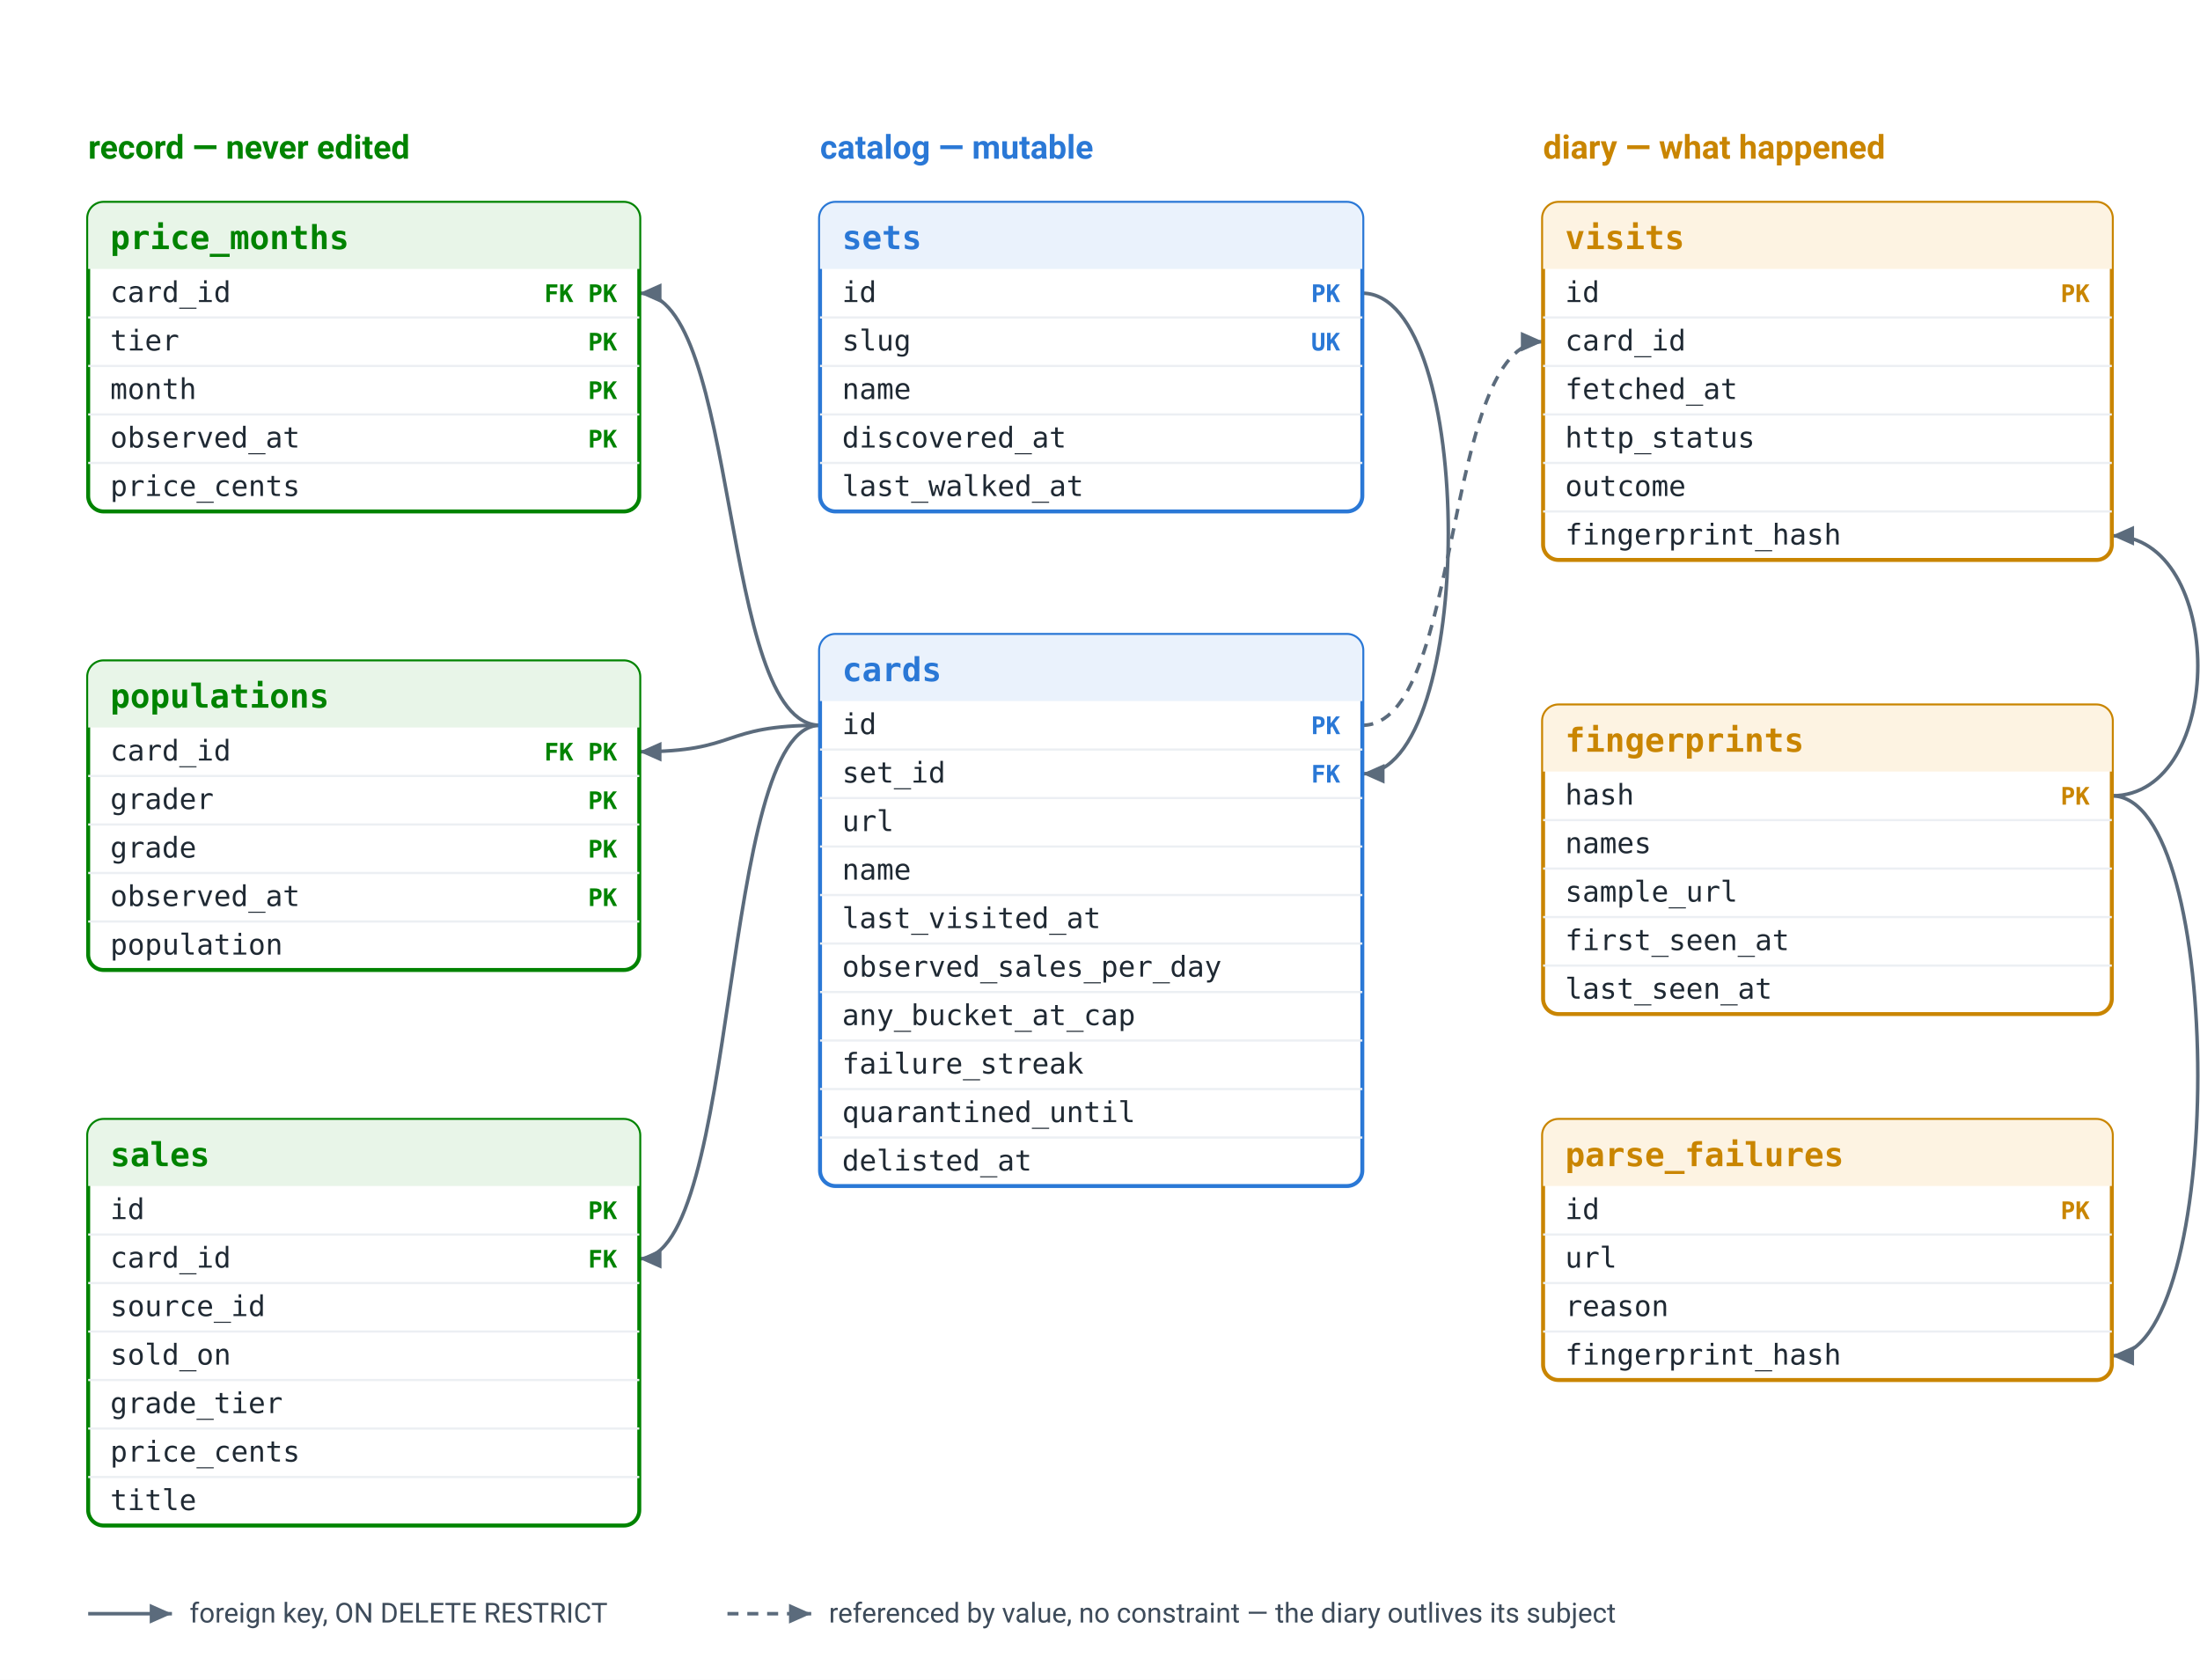
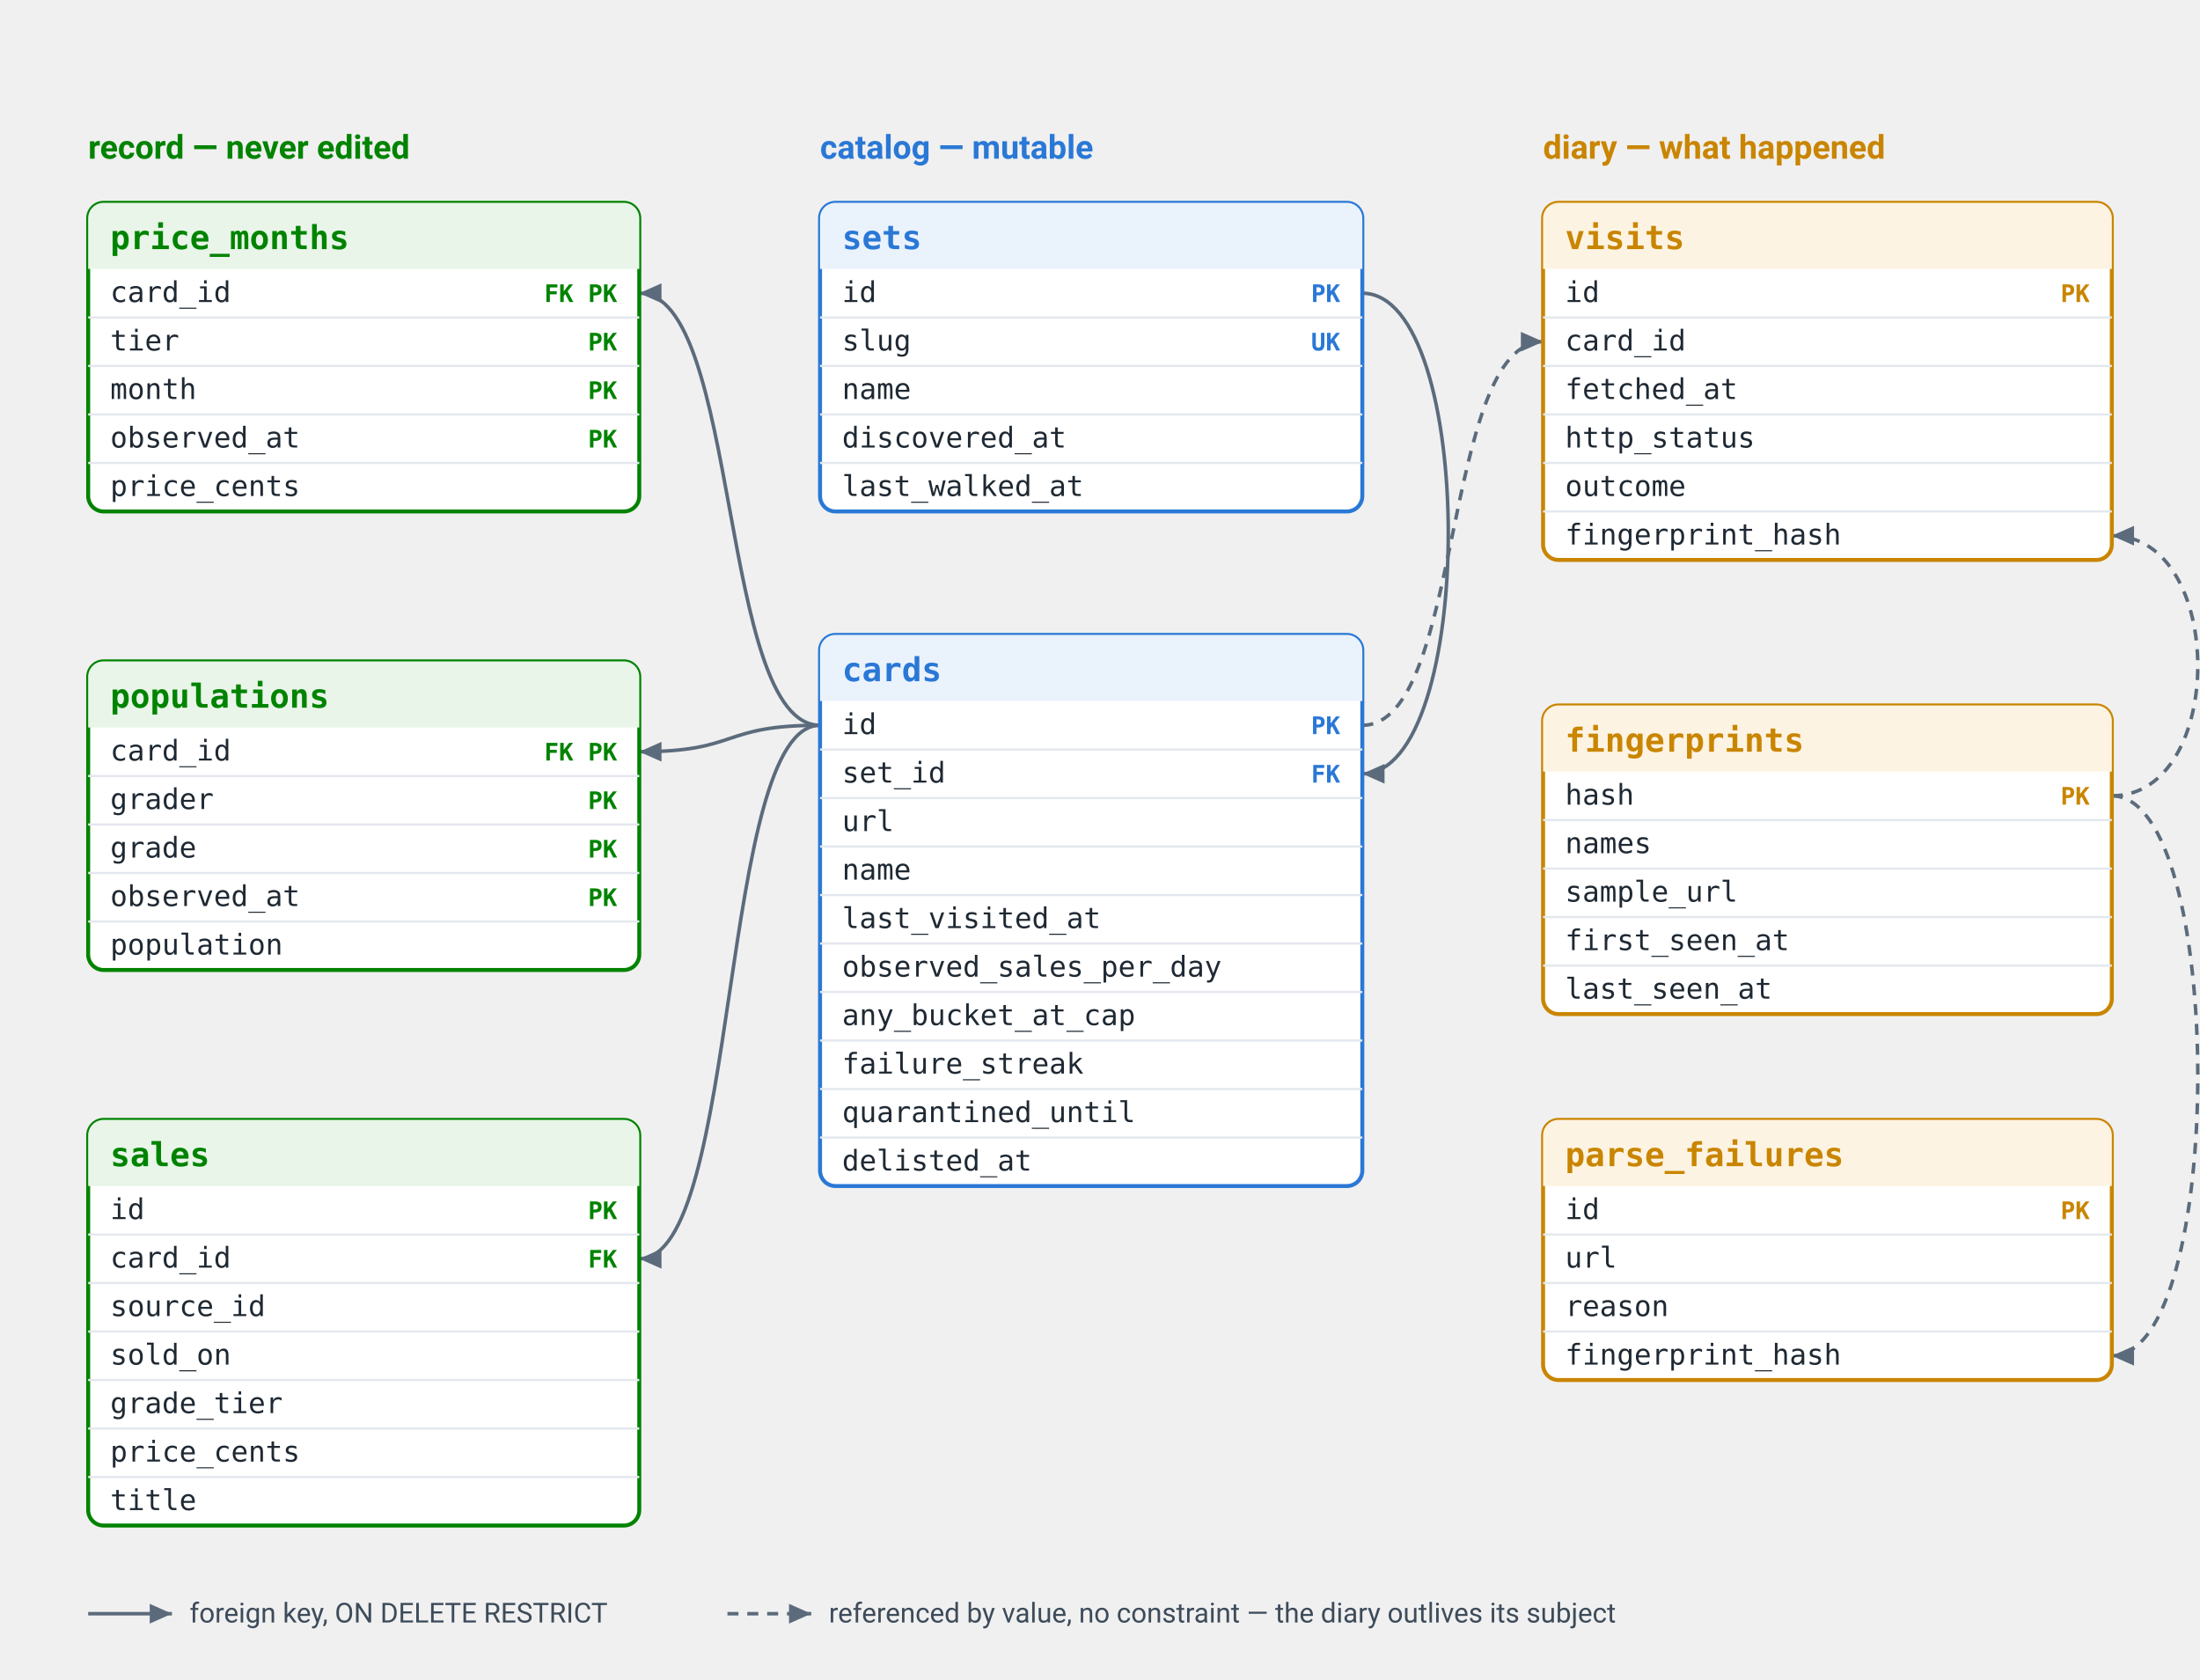
<svg xmlns="http://www.w3.org/2000/svg" viewBox="0 0 998 762" width="998" height="762" font-family="ui-sans-serif,-apple-system,Segoe UI,Roboto,Helvetica,Arial,sans-serif">
-   <rect width="998" height="762" fill="#ffffff" />
  <defs>
    <marker id="a" viewBox="0 0 10 10" refX="9" refY="5" markerWidth="7" markerHeight="7" orient="auto-start-reverse">
      <path d="M0,1 L9,5 L0,9 z" fill="#5b6b7c" />
    </marker>
  </defs>
  <text x="40" y="72" font-size="15" font-weight="700" fill="#008300">record — never edited</text>
  <text x="372" y="72" font-size="15" font-weight="700" fill="#2a78d6">catalog — mutable</text>
  <text x="700" y="72" font-size="15" font-weight="700" fill="#c98500">diary — what happened</text>
  <path d="M618,133 C670,133 670,351 618,351" fill="none" stroke="#5b6b7c" stroke-width="1.6" marker-end="url(#a)" />
  <path d="M372,329 C326,329 336,133 290,133" fill="none" stroke="#5b6b7c" stroke-width="1.6" marker-end="url(#a)" />
  <path d="M372,329 C326,329 336,341 290,341" fill="none" stroke="#5b6b7c" stroke-width="1.6" marker-end="url(#a)" />
  <path d="M372,329 C326,329 336,571 290,571" fill="none" stroke="#5b6b7c" stroke-width="1.6" marker-end="url(#a)" />
  <path d="M618,329 C664,329 654,155 700,155" fill="none" stroke="#5b6b7c" stroke-width="1.6" stroke-dasharray="5 4" marker-end="url(#a)" />
-   <path d="M958,361 C1010,361 1010,243 958,243" fill="none" stroke="#5b6b7c" stroke-width="1.6" marker-end="url(#a)" />
-   <path d="M958,361 C1010,361 1010,615 958,615" fill="none" stroke="#5b6b7c" stroke-width="1.6" marker-end="url(#a)" />
+   <path d="M958,361 C1010,361 1010,243 958,243" fill="none" stroke="#5b6b7c" stroke-width="1.6" stroke-dasharray="5 4" marker-end="url(#a)" />
+   <path d="M958,361 C1010,361 1010,615 958,615" fill="none" stroke="#5b6b7c" stroke-width="1.6" stroke-dasharray="5 4" marker-end="url(#a)" />
  <rect x="40" y="92" width="250" height="140" rx="7" fill="#ffffff" stroke="#008300" stroke-width="1.8" />
  <path d="M40,122 L40,99 A7,7 0 0 1 47,92 L283,92 A7,7 0 0 1 290,99 L290,122 Z" fill="#e8f5e8" />
  <text x="50" y="113" font-size="15" font-weight="700" fill="#008300" font-family="ui-monospace,SFMono-Regular,Menlo,Consolas,monospace">price_months</text>
  <text x="50" y="137" font-size="13" fill="#1f2933" font-family="ui-monospace,SFMono-Regular,Menlo,Consolas,monospace">card_id</text>
  <text x="280" y="137" font-size="11" text-anchor="end" font-weight="700" fill="#008300" font-family="ui-monospace,SFMono-Regular,Menlo,Consolas,monospace">FK PK</text>
-   <line x1="40" y1="144" x2="290" y2="144" stroke="#eceff3" />
+   <line x1="40" y1="144" x2="290" y2="144" stroke="#e4e8ee" />
  <text x="50" y="159" font-size="13" fill="#1f2933" font-family="ui-monospace,SFMono-Regular,Menlo,Consolas,monospace">tier</text>
  <text x="280" y="159" font-size="11" text-anchor="end" font-weight="700" fill="#008300" font-family="ui-monospace,SFMono-Regular,Menlo,Consolas,monospace">PK</text>
-   <line x1="40" y1="166" x2="290" y2="166" stroke="#eceff3" />
+   <line x1="40" y1="166" x2="290" y2="166" stroke="#e4e8ee" />
  <text x="50" y="181" font-size="13" fill="#1f2933" font-family="ui-monospace,SFMono-Regular,Menlo,Consolas,monospace">month</text>
  <text x="280" y="181" font-size="11" text-anchor="end" font-weight="700" fill="#008300" font-family="ui-monospace,SFMono-Regular,Menlo,Consolas,monospace">PK</text>
-   <line x1="40" y1="188" x2="290" y2="188" stroke="#eceff3" />
+   <line x1="40" y1="188" x2="290" y2="188" stroke="#e4e8ee" />
  <text x="50" y="203" font-size="13" fill="#1f2933" font-family="ui-monospace,SFMono-Regular,Menlo,Consolas,monospace">observed_at</text>
  <text x="280" y="203" font-size="11" text-anchor="end" font-weight="700" fill="#008300" font-family="ui-monospace,SFMono-Regular,Menlo,Consolas,monospace">PK</text>
-   <line x1="40" y1="210" x2="290" y2="210" stroke="#eceff3" />
+   <line x1="40" y1="210" x2="290" y2="210" stroke="#e4e8ee" />
  <text x="50" y="225" font-size="13" fill="#1f2933" font-family="ui-monospace,SFMono-Regular,Menlo,Consolas,monospace">price_cents</text>
  <rect x="40" y="300" width="250" height="140" rx="7" fill="#ffffff" stroke="#008300" stroke-width="1.8" />
  <path d="M40,330 L40,307 A7,7 0 0 1 47,300 L283,300 A7,7 0 0 1 290,307 L290,330 Z" fill="#e8f5e8" />
  <text x="50" y="321" font-size="15" font-weight="700" fill="#008300" font-family="ui-monospace,SFMono-Regular,Menlo,Consolas,monospace">populations</text>
  <text x="50" y="345" font-size="13" fill="#1f2933" font-family="ui-monospace,SFMono-Regular,Menlo,Consolas,monospace">card_id</text>
  <text x="280" y="345" font-size="11" text-anchor="end" font-weight="700" fill="#008300" font-family="ui-monospace,SFMono-Regular,Menlo,Consolas,monospace">FK PK</text>
-   <line x1="40" y1="352" x2="290" y2="352" stroke="#eceff3" />
+   <line x1="40" y1="352" x2="290" y2="352" stroke="#e4e8ee" />
  <text x="50" y="367" font-size="13" fill="#1f2933" font-family="ui-monospace,SFMono-Regular,Menlo,Consolas,monospace">grader</text>
  <text x="280" y="367" font-size="11" text-anchor="end" font-weight="700" fill="#008300" font-family="ui-monospace,SFMono-Regular,Menlo,Consolas,monospace">PK</text>
-   <line x1="40" y1="374" x2="290" y2="374" stroke="#eceff3" />
+   <line x1="40" y1="374" x2="290" y2="374" stroke="#e4e8ee" />
  <text x="50" y="389" font-size="13" fill="#1f2933" font-family="ui-monospace,SFMono-Regular,Menlo,Consolas,monospace">grade</text>
  <text x="280" y="389" font-size="11" text-anchor="end" font-weight="700" fill="#008300" font-family="ui-monospace,SFMono-Regular,Menlo,Consolas,monospace">PK</text>
-   <line x1="40" y1="396" x2="290" y2="396" stroke="#eceff3" />
+   <line x1="40" y1="396" x2="290" y2="396" stroke="#e4e8ee" />
  <text x="50" y="411" font-size="13" fill="#1f2933" font-family="ui-monospace,SFMono-Regular,Menlo,Consolas,monospace">observed_at</text>
  <text x="280" y="411" font-size="11" text-anchor="end" font-weight="700" fill="#008300" font-family="ui-monospace,SFMono-Regular,Menlo,Consolas,monospace">PK</text>
-   <line x1="40" y1="418" x2="290" y2="418" stroke="#eceff3" />
+   <line x1="40" y1="418" x2="290" y2="418" stroke="#e4e8ee" />
  <text x="50" y="433" font-size="13" fill="#1f2933" font-family="ui-monospace,SFMono-Regular,Menlo,Consolas,monospace">population</text>
  <rect x="40" y="508" width="250" height="184" rx="7" fill="#ffffff" stroke="#008300" stroke-width="1.8" />
  <path d="M40,538 L40,515 A7,7 0 0 1 47,508 L283,508 A7,7 0 0 1 290,515 L290,538 Z" fill="#e8f5e8" />
  <text x="50" y="529" font-size="15" font-weight="700" fill="#008300" font-family="ui-monospace,SFMono-Regular,Menlo,Consolas,monospace">sales</text>
  <text x="50" y="553" font-size="13" fill="#1f2933" font-family="ui-monospace,SFMono-Regular,Menlo,Consolas,monospace">id</text>
  <text x="280" y="553" font-size="11" text-anchor="end" font-weight="700" fill="#008300" font-family="ui-monospace,SFMono-Regular,Menlo,Consolas,monospace">PK</text>
-   <line x1="40" y1="560" x2="290" y2="560" stroke="#eceff3" />
+   <line x1="40" y1="560" x2="290" y2="560" stroke="#e4e8ee" />
  <text x="50" y="575" font-size="13" fill="#1f2933" font-family="ui-monospace,SFMono-Regular,Menlo,Consolas,monospace">card_id</text>
  <text x="280" y="575" font-size="11" text-anchor="end" font-weight="700" fill="#008300" font-family="ui-monospace,SFMono-Regular,Menlo,Consolas,monospace">FK</text>
-   <line x1="40" y1="582" x2="290" y2="582" stroke="#eceff3" />
+   <line x1="40" y1="582" x2="290" y2="582" stroke="#e4e8ee" />
  <text x="50" y="597" font-size="13" fill="#1f2933" font-family="ui-monospace,SFMono-Regular,Menlo,Consolas,monospace">source_id</text>
-   <line x1="40" y1="604" x2="290" y2="604" stroke="#eceff3" />
+   <line x1="40" y1="604" x2="290" y2="604" stroke="#e4e8ee" />
  <text x="50" y="619" font-size="13" fill="#1f2933" font-family="ui-monospace,SFMono-Regular,Menlo,Consolas,monospace">sold_on</text>
-   <line x1="40" y1="626" x2="290" y2="626" stroke="#eceff3" />
+   <line x1="40" y1="626" x2="290" y2="626" stroke="#e4e8ee" />
  <text x="50" y="641" font-size="13" fill="#1f2933" font-family="ui-monospace,SFMono-Regular,Menlo,Consolas,monospace">grade_tier</text>
-   <line x1="40" y1="648" x2="290" y2="648" stroke="#eceff3" />
+   <line x1="40" y1="648" x2="290" y2="648" stroke="#e4e8ee" />
  <text x="50" y="663" font-size="13" fill="#1f2933" font-family="ui-monospace,SFMono-Regular,Menlo,Consolas,monospace">price_cents</text>
-   <line x1="40" y1="670" x2="290" y2="670" stroke="#eceff3" />
+   <line x1="40" y1="670" x2="290" y2="670" stroke="#e4e8ee" />
  <text x="50" y="685" font-size="13" fill="#1f2933" font-family="ui-monospace,SFMono-Regular,Menlo,Consolas,monospace">title</text>
  <rect x="372" y="92" width="246" height="140" rx="7" fill="#ffffff" stroke="#2a78d6" stroke-width="1.8" />
  <path d="M372,122 L372,99 A7,7 0 0 1 379,92 L611,92 A7,7 0 0 1 618,99 L618,122 Z" fill="#eaf2fc" />
  <text x="382" y="113" font-size="15" font-weight="700" fill="#2a78d6" font-family="ui-monospace,SFMono-Regular,Menlo,Consolas,monospace">sets</text>
  <text x="382" y="137" font-size="13" fill="#1f2933" font-family="ui-monospace,SFMono-Regular,Menlo,Consolas,monospace">id</text>
  <text x="608" y="137" font-size="11" text-anchor="end" font-weight="700" fill="#2a78d6" font-family="ui-monospace,SFMono-Regular,Menlo,Consolas,monospace">PK</text>
-   <line x1="372" y1="144" x2="618" y2="144" stroke="#eceff3" />
+   <line x1="372" y1="144" x2="618" y2="144" stroke="#e4e8ee" />
  <text x="382" y="159" font-size="13" fill="#1f2933" font-family="ui-monospace,SFMono-Regular,Menlo,Consolas,monospace">slug</text>
  <text x="608" y="159" font-size="11" text-anchor="end" font-weight="700" fill="#2a78d6" font-family="ui-monospace,SFMono-Regular,Menlo,Consolas,monospace">UK</text>
-   <line x1="372" y1="166" x2="618" y2="166" stroke="#eceff3" />
+   <line x1="372" y1="166" x2="618" y2="166" stroke="#e4e8ee" />
  <text x="382" y="181" font-size="13" fill="#1f2933" font-family="ui-monospace,SFMono-Regular,Menlo,Consolas,monospace">name</text>
-   <line x1="372" y1="188" x2="618" y2="188" stroke="#eceff3" />
+   <line x1="372" y1="188" x2="618" y2="188" stroke="#e4e8ee" />
  <text x="382" y="203" font-size="13" fill="#1f2933" font-family="ui-monospace,SFMono-Regular,Menlo,Consolas,monospace">discovered_at</text>
-   <line x1="372" y1="210" x2="618" y2="210" stroke="#eceff3" />
+   <line x1="372" y1="210" x2="618" y2="210" stroke="#e4e8ee" />
  <text x="382" y="225" font-size="13" fill="#1f2933" font-family="ui-monospace,SFMono-Regular,Menlo,Consolas,monospace">last_walked_at</text>
  <rect x="372" y="288" width="246" height="250" rx="7" fill="#ffffff" stroke="#2a78d6" stroke-width="1.8" />
  <path d="M372,318 L372,295 A7,7 0 0 1 379,288 L611,288 A7,7 0 0 1 618,295 L618,318 Z" fill="#eaf2fc" />
  <text x="382" y="309" font-size="15" font-weight="700" fill="#2a78d6" font-family="ui-monospace,SFMono-Regular,Menlo,Consolas,monospace">cards</text>
  <text x="382" y="333" font-size="13" fill="#1f2933" font-family="ui-monospace,SFMono-Regular,Menlo,Consolas,monospace">id</text>
  <text x="608" y="333" font-size="11" text-anchor="end" font-weight="700" fill="#2a78d6" font-family="ui-monospace,SFMono-Regular,Menlo,Consolas,monospace">PK</text>
-   <line x1="372" y1="340" x2="618" y2="340" stroke="#eceff3" />
+   <line x1="372" y1="340" x2="618" y2="340" stroke="#e4e8ee" />
  <text x="382" y="355" font-size="13" fill="#1f2933" font-family="ui-monospace,SFMono-Regular,Menlo,Consolas,monospace">set_id</text>
  <text x="608" y="355" font-size="11" text-anchor="end" font-weight="700" fill="#2a78d6" font-family="ui-monospace,SFMono-Regular,Menlo,Consolas,monospace">FK</text>
-   <line x1="372" y1="362" x2="618" y2="362" stroke="#eceff3" />
+   <line x1="372" y1="362" x2="618" y2="362" stroke="#e4e8ee" />
  <text x="382" y="377" font-size="13" fill="#1f2933" font-family="ui-monospace,SFMono-Regular,Menlo,Consolas,monospace">url</text>
-   <line x1="372" y1="384" x2="618" y2="384" stroke="#eceff3" />
+   <line x1="372" y1="384" x2="618" y2="384" stroke="#e4e8ee" />
  <text x="382" y="399" font-size="13" fill="#1f2933" font-family="ui-monospace,SFMono-Regular,Menlo,Consolas,monospace">name</text>
-   <line x1="372" y1="406" x2="618" y2="406" stroke="#eceff3" />
+   <line x1="372" y1="406" x2="618" y2="406" stroke="#e4e8ee" />
  <text x="382" y="421" font-size="13" fill="#1f2933" font-family="ui-monospace,SFMono-Regular,Menlo,Consolas,monospace">last_visited_at</text>
-   <line x1="372" y1="428" x2="618" y2="428" stroke="#eceff3" />
+   <line x1="372" y1="428" x2="618" y2="428" stroke="#e4e8ee" />
  <text x="382" y="443" font-size="13" fill="#1f2933" font-family="ui-monospace,SFMono-Regular,Menlo,Consolas,monospace">observed_sales_per_day</text>
-   <line x1="372" y1="450" x2="618" y2="450" stroke="#eceff3" />
+   <line x1="372" y1="450" x2="618" y2="450" stroke="#e4e8ee" />
  <text x="382" y="465" font-size="13" fill="#1f2933" font-family="ui-monospace,SFMono-Regular,Menlo,Consolas,monospace">any_bucket_at_cap</text>
-   <line x1="372" y1="472" x2="618" y2="472" stroke="#eceff3" />
+   <line x1="372" y1="472" x2="618" y2="472" stroke="#e4e8ee" />
  <text x="382" y="487" font-size="13" fill="#1f2933" font-family="ui-monospace,SFMono-Regular,Menlo,Consolas,monospace">failure_streak</text>
-   <line x1="372" y1="494" x2="618" y2="494" stroke="#eceff3" />
+   <line x1="372" y1="494" x2="618" y2="494" stroke="#e4e8ee" />
  <text x="382" y="509" font-size="13" fill="#1f2933" font-family="ui-monospace,SFMono-Regular,Menlo,Consolas,monospace">quarantined_until</text>
-   <line x1="372" y1="516" x2="618" y2="516" stroke="#eceff3" />
+   <line x1="372" y1="516" x2="618" y2="516" stroke="#e4e8ee" />
  <text x="382" y="531" font-size="13" fill="#1f2933" font-family="ui-monospace,SFMono-Regular,Menlo,Consolas,monospace">delisted_at</text>
  <rect x="700" y="92" width="258" height="162" rx="7" fill="#ffffff" stroke="#c98500" stroke-width="1.8" />
  <path d="M700,122 L700,99 A7,7 0 0 1 707,92 L951,92 A7,7 0 0 1 958,99 L958,122 Z" fill="#fdf3e2" />
  <text x="710" y="113" font-size="15" font-weight="700" fill="#c98500" font-family="ui-monospace,SFMono-Regular,Menlo,Consolas,monospace">visits</text>
  <text x="710" y="137" font-size="13" fill="#1f2933" font-family="ui-monospace,SFMono-Regular,Menlo,Consolas,monospace">id</text>
  <text x="948" y="137" font-size="11" text-anchor="end" font-weight="700" fill="#c98500" font-family="ui-monospace,SFMono-Regular,Menlo,Consolas,monospace">PK</text>
-   <line x1="700" y1="144" x2="958" y2="144" stroke="#eceff3" />
+   <line x1="700" y1="144" x2="958" y2="144" stroke="#e4e8ee" />
  <text x="710" y="159" font-size="13" fill="#1f2933" font-family="ui-monospace,SFMono-Regular,Menlo,Consolas,monospace">card_id</text>
-   <line x1="700" y1="166" x2="958" y2="166" stroke="#eceff3" />
+   <line x1="700" y1="166" x2="958" y2="166" stroke="#e4e8ee" />
  <text x="710" y="181" font-size="13" fill="#1f2933" font-family="ui-monospace,SFMono-Regular,Menlo,Consolas,monospace">fetched_at</text>
-   <line x1="700" y1="188" x2="958" y2="188" stroke="#eceff3" />
+   <line x1="700" y1="188" x2="958" y2="188" stroke="#e4e8ee" />
  <text x="710" y="203" font-size="13" fill="#1f2933" font-family="ui-monospace,SFMono-Regular,Menlo,Consolas,monospace">http_status</text>
-   <line x1="700" y1="210" x2="958" y2="210" stroke="#eceff3" />
+   <line x1="700" y1="210" x2="958" y2="210" stroke="#e4e8ee" />
  <text x="710" y="225" font-size="13" fill="#1f2933" font-family="ui-monospace,SFMono-Regular,Menlo,Consolas,monospace">outcome</text>
-   <line x1="700" y1="232" x2="958" y2="232" stroke="#eceff3" />
+   <line x1="700" y1="232" x2="958" y2="232" stroke="#e4e8ee" />
  <text x="710" y="247" font-size="13" fill="#1f2933" font-family="ui-monospace,SFMono-Regular,Menlo,Consolas,monospace">fingerprint_hash</text>
  <rect x="700" y="320" width="258" height="140" rx="7" fill="#ffffff" stroke="#c98500" stroke-width="1.8" />
  <path d="M700,350 L700,327 A7,7 0 0 1 707,320 L951,320 A7,7 0 0 1 958,327 L958,350 Z" fill="#fdf3e2" />
  <text x="710" y="341" font-size="15" font-weight="700" fill="#c98500" font-family="ui-monospace,SFMono-Regular,Menlo,Consolas,monospace">fingerprints</text>
  <text x="710" y="365" font-size="13" fill="#1f2933" font-family="ui-monospace,SFMono-Regular,Menlo,Consolas,monospace">hash</text>
  <text x="948" y="365" font-size="11" text-anchor="end" font-weight="700" fill="#c98500" font-family="ui-monospace,SFMono-Regular,Menlo,Consolas,monospace">PK</text>
-   <line x1="700" y1="372" x2="958" y2="372" stroke="#eceff3" />
+   <line x1="700" y1="372" x2="958" y2="372" stroke="#e4e8ee" />
  <text x="710" y="387" font-size="13" fill="#1f2933" font-family="ui-monospace,SFMono-Regular,Menlo,Consolas,monospace">names</text>
-   <line x1="700" y1="394" x2="958" y2="394" stroke="#eceff3" />
+   <line x1="700" y1="394" x2="958" y2="394" stroke="#e4e8ee" />
  <text x="710" y="409" font-size="13" fill="#1f2933" font-family="ui-monospace,SFMono-Regular,Menlo,Consolas,monospace">sample_url</text>
-   <line x1="700" y1="416" x2="958" y2="416" stroke="#eceff3" />
+   <line x1="700" y1="416" x2="958" y2="416" stroke="#e4e8ee" />
  <text x="710" y="431" font-size="13" fill="#1f2933" font-family="ui-monospace,SFMono-Regular,Menlo,Consolas,monospace">first_seen_at</text>
-   <line x1="700" y1="438" x2="958" y2="438" stroke="#eceff3" />
+   <line x1="700" y1="438" x2="958" y2="438" stroke="#e4e8ee" />
  <text x="710" y="453" font-size="13" fill="#1f2933" font-family="ui-monospace,SFMono-Regular,Menlo,Consolas,monospace">last_seen_at</text>
  <rect x="700" y="508" width="258" height="118" rx="7" fill="#ffffff" stroke="#c98500" stroke-width="1.8" />
  <path d="M700,538 L700,515 A7,7 0 0 1 707,508 L951,508 A7,7 0 0 1 958,515 L958,538 Z" fill="#fdf3e2" />
  <text x="710" y="529" font-size="15" font-weight="700" fill="#c98500" font-family="ui-monospace,SFMono-Regular,Menlo,Consolas,monospace">parse_failures</text>
  <text x="710" y="553" font-size="13" fill="#1f2933" font-family="ui-monospace,SFMono-Regular,Menlo,Consolas,monospace">id</text>
  <text x="948" y="553" font-size="11" text-anchor="end" font-weight="700" fill="#c98500" font-family="ui-monospace,SFMono-Regular,Menlo,Consolas,monospace">PK</text>
-   <line x1="700" y1="560" x2="958" y2="560" stroke="#eceff3" />
+   <line x1="700" y1="560" x2="958" y2="560" stroke="#e4e8ee" />
  <text x="710" y="575" font-size="13" fill="#1f2933" font-family="ui-monospace,SFMono-Regular,Menlo,Consolas,monospace">url</text>
-   <line x1="700" y1="582" x2="958" y2="582" stroke="#eceff3" />
+   <line x1="700" y1="582" x2="958" y2="582" stroke="#e4e8ee" />
  <text x="710" y="597" font-size="13" fill="#1f2933" font-family="ui-monospace,SFMono-Regular,Menlo,Consolas,monospace">reason</text>
-   <line x1="700" y1="604" x2="958" y2="604" stroke="#eceff3" />
+   <line x1="700" y1="604" x2="958" y2="604" stroke="#e4e8ee" />
  <text x="710" y="619" font-size="13" fill="#1f2933" font-family="ui-monospace,SFMono-Regular,Menlo,Consolas,monospace">fingerprint_hash</text>
  <line x1="40" y1="732" x2="78" y2="732" stroke="#5b6b7c" stroke-width="1.6" marker-end="url(#a)" />
  <text x="86" y="736" font-size="12.5" fill="#3d4b5a">foreign key, ON DELETE RESTRICT</text>
  <line x1="330" y1="732" x2="368" y2="732" stroke="#5b6b7c" stroke-width="1.6" stroke-dasharray="5 4" marker-end="url(#a)" />
  <text x="376" y="736" font-size="12.5" fill="#3d4b5a">referenced by value, no constraint — the diary outlives its subject</text>
</svg>
